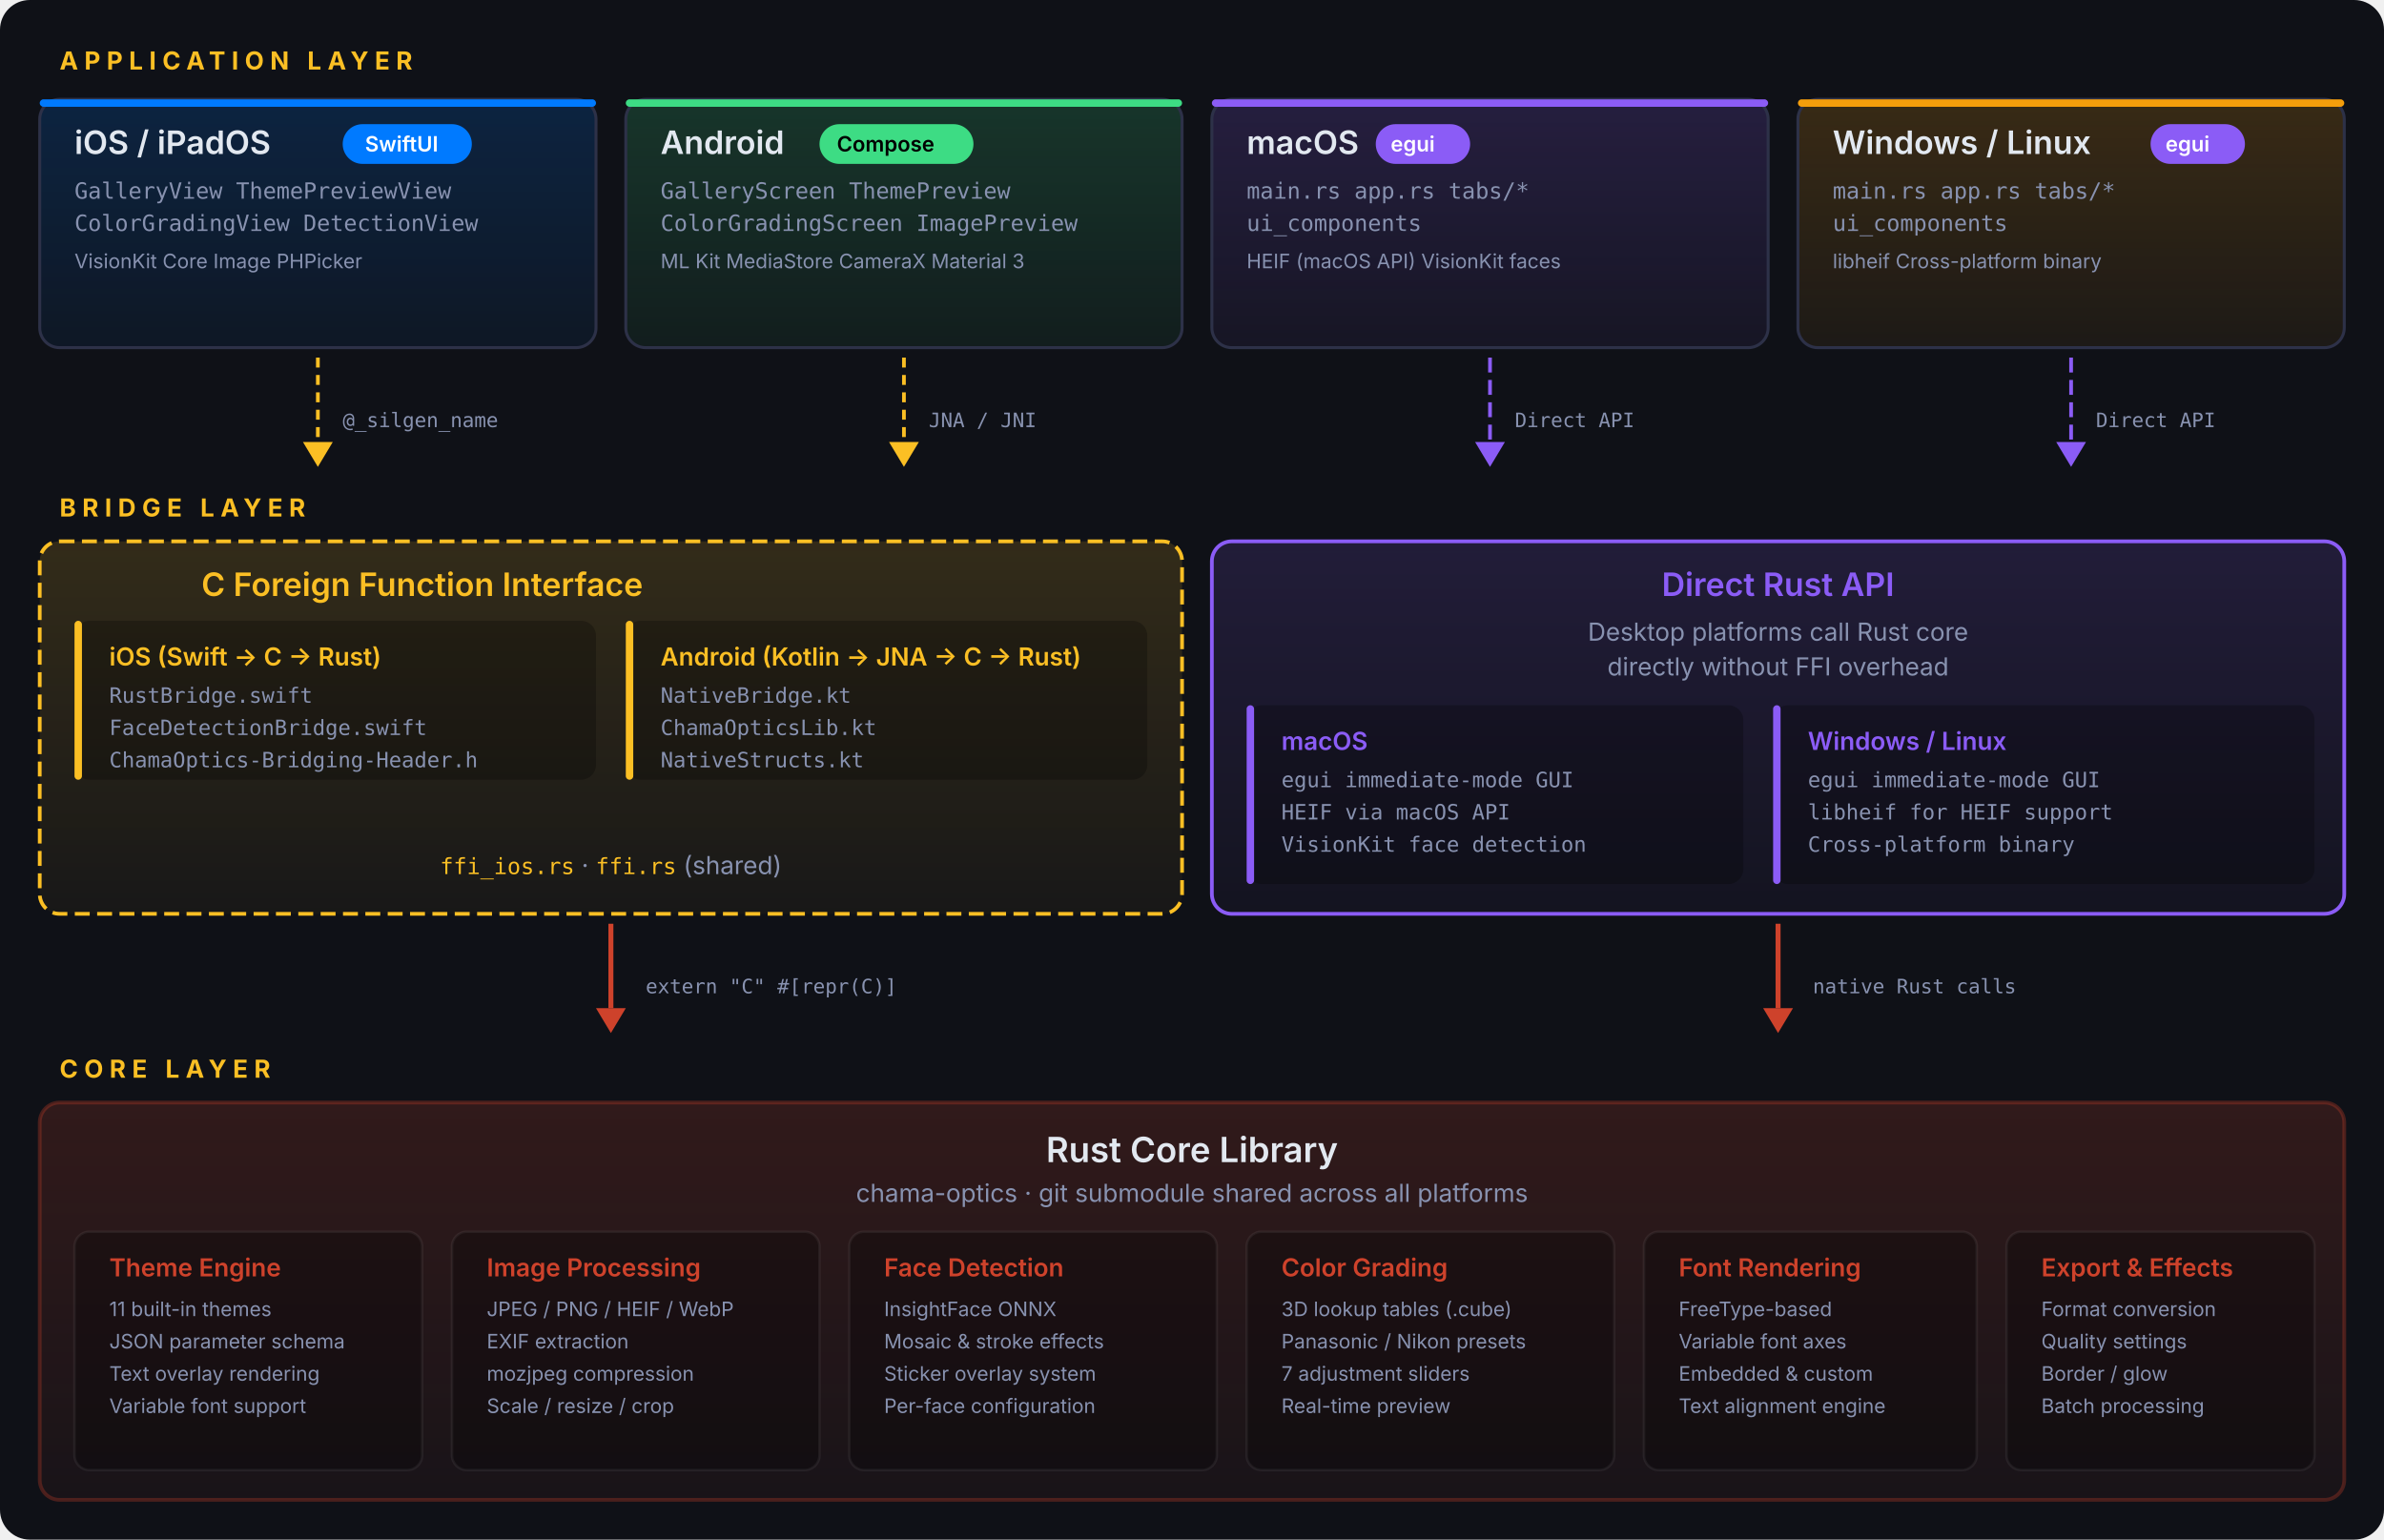
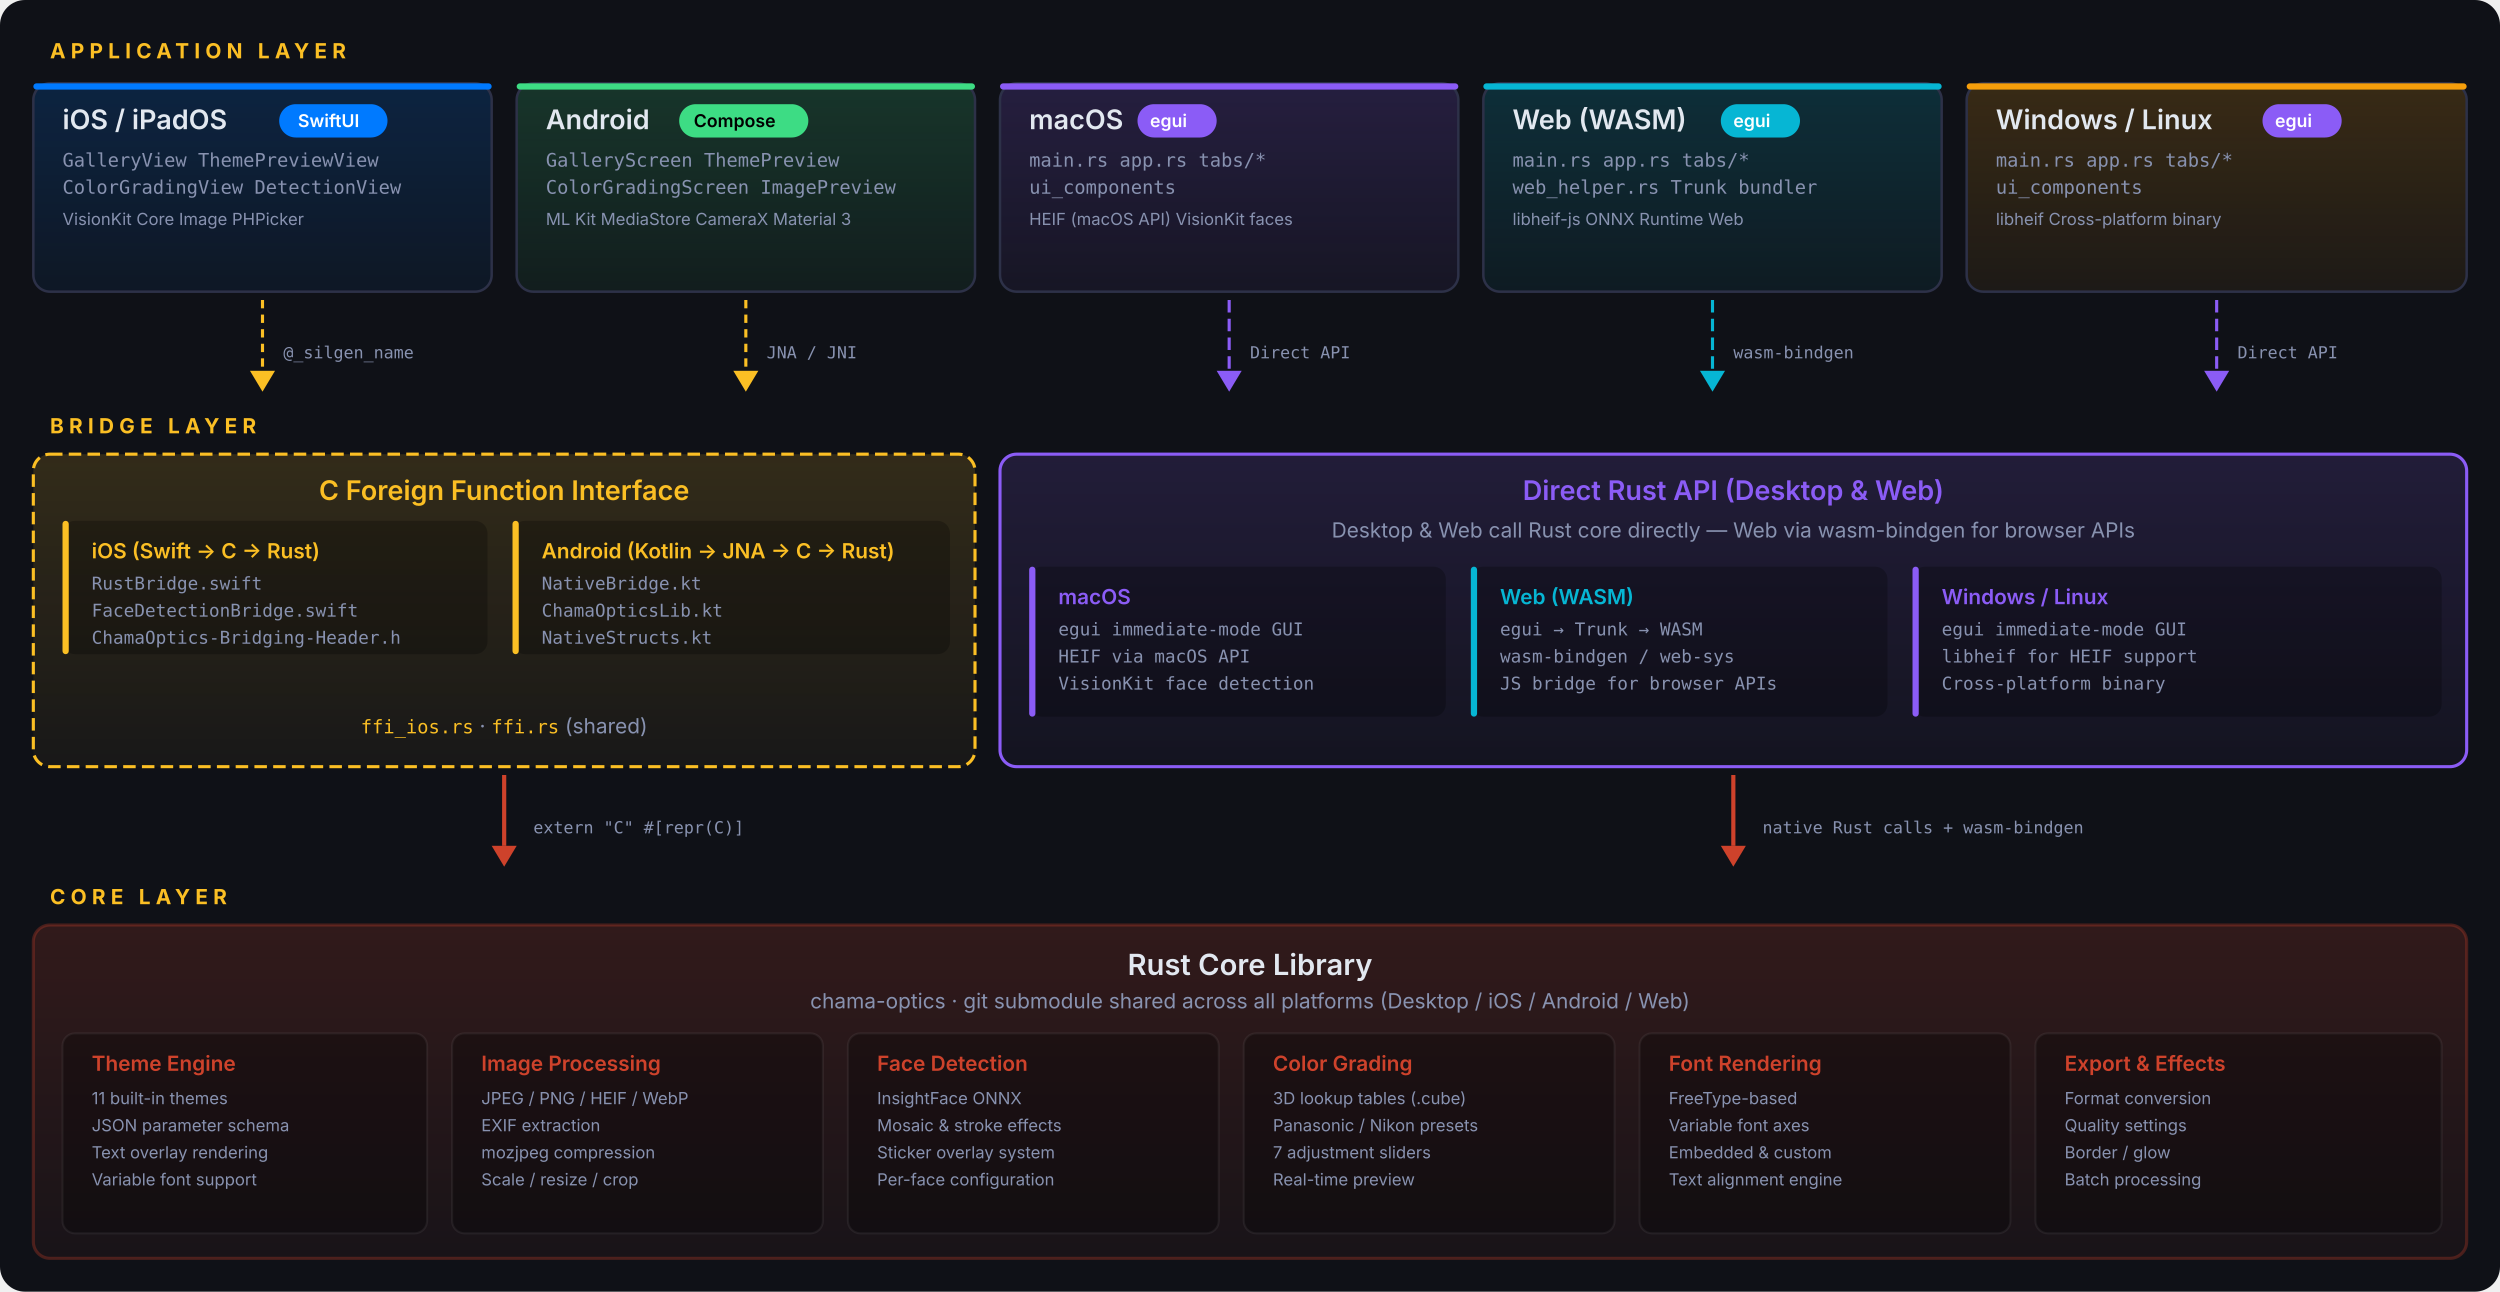
- <svg xmlns="http://www.w3.org/2000/svg" viewBox="0 0 960 620" font-family="-apple-system, BlinkMacSystemFont, 'SF Pro Display', 'Segoe UI', sans-serif">
+ <svg xmlns="http://www.w3.org/2000/svg" viewBox="0 0 1200 620" font-family="-apple-system, BlinkMacSystemFont, 'SF Pro Display', 'Segoe UI', sans-serif">
  <defs>
    <linearGradient id="iosBg" x1="0" y1="0" x2="0" y2="1">
      <stop offset="0%" stop-color="#007AFF" stop-opacity="0.18" />
      <stop offset="100%" stop-color="#007AFF" stop-opacity="0.06" />
    </linearGradient>
    <linearGradient id="androidBg" x1="0" y1="0" x2="0" y2="1">
      <stop offset="0%" stop-color="#3ddc84" stop-opacity="0.18" />
      <stop offset="100%" stop-color="#3ddc84" stop-opacity="0.06" />
    </linearGradient>
    <linearGradient id="macosBg" x1="0" y1="0" x2="0" y2="1">
      <stop offset="0%" stop-color="#8b5cf6" stop-opacity="0.18" />
      <stop offset="100%" stop-color="#8b5cf6" stop-opacity="0.06" />
+     </linearGradient>
+     <linearGradient id="webBg" x1="0" y1="0" x2="0" y2="1">
+       <stop offset="0%" stop-color="#06b6d4" stop-opacity="0.18" />
+       <stop offset="100%" stop-color="#06b6d4" stop-opacity="0.06" />
    </linearGradient>
    <linearGradient id="winBg" x1="0" y1="0" x2="0" y2="1">
      <stop offset="0%" stop-color="#f59e0b" stop-opacity="0.18" />
      <stop offset="100%" stop-color="#f59e0b" stop-opacity="0.06" />
    </linearGradient>
    <linearGradient id="ffiBg" x1="0" y1="0" x2="0" y2="1">
      <stop offset="0%" stop-color="#fbbf24" stop-opacity="0.15" />
      <stop offset="100%" stop-color="#fbbf24" stop-opacity="0.04" />
    </linearGradient>
    <linearGradient id="directBg" x1="0" y1="0" x2="0" y2="1">
      <stop offset="0%" stop-color="#8b5cf6" stop-opacity="0.15" />
      <stop offset="100%" stop-color="#8b5cf6" stop-opacity="0.04" />
    </linearGradient>
    <linearGradient id="rustBg" x1="0" y1="0" x2="0" y2="1">
      <stop offset="0%" stop-color="#ce422b" stop-opacity="0.18" />
      <stop offset="100%" stop-color="#ce422b" stop-opacity="0.05" />
    </linearGradient>
  </defs>
-   <rect width="960" height="620" rx="12" fill="#0f1117" />
+   <rect width="1200" height="620" rx="12" fill="#0f1117" />
  <text x="24" y="28" fill="#fbbf24" font-size="10" font-weight="700" letter-spacing="2.5" text-transform="uppercase">APPLICATION LAYER</text>
-   <rect x="16" y="40" width="224" height="100" rx="8" fill="url(#iosBg)" stroke="#2d3148" stroke-width="1.2" />
-   <rect x="16" y="40" width="224" height="3" rx="1.5" fill="#007AFF" />
+   <rect x="16" y="40" width="220" height="100" rx="8" fill="url(#iosBg)" stroke="#2d3148" stroke-width="1.2" />
+   <rect x="16" y="40" width="220" height="3" rx="1.5" fill="#007AFF" />
  <text x="30" y="62" fill="#e2e8f0" font-size="13" font-weight="600">iOS / iPadOS</text>
-   <rect x="138" y="50" width="52" height="16" rx="8" fill="#007AFF" />
-   <text x="147" y="61" fill="#fff" font-size="8.5" font-weight="600">SwiftUI</text>
+   <rect x="134" y="50" width="52" height="16" rx="8" fill="#007AFF" />
+   <text x="143" y="61" fill="#fff" font-size="8.5" font-weight="600">SwiftUI</text>
  <text x="30" y="80" fill="#8892b0" font-size="9" font-family="'SF Mono','Fira Code',monospace">GalleryView  ThemePreviewView</text>
  <text x="30" y="93" fill="#8892b0" font-size="9" font-family="'SF Mono','Fira Code',monospace">ColorGradingView  DetectionView</text>
  <text x="30" y="108" fill="#8892b0" font-size="8">VisionKit  Core Image  PHPicker</text>
-   <rect x="252" y="40" width="224" height="100" rx="8" fill="url(#androidBg)" stroke="#2d3148" stroke-width="1.2" />
-   <rect x="252" y="40" width="224" height="3" rx="1.5" fill="#3ddc84" />
-   <text x="266" y="62" fill="#e2e8f0" font-size="13" font-weight="600">Android</text>
-   <rect x="330" y="50" width="62" height="16" rx="8" fill="#3ddc84" />
-   <text x="337" y="61" fill="#000" font-size="8.5" font-weight="600">Compose</text>
-   <text x="266" y="80" fill="#8892b0" font-size="9" font-family="'SF Mono','Fira Code',monospace">GalleryScreen  ThemePreview</text>
-   <text x="266" y="93" fill="#8892b0" font-size="9" font-family="'SF Mono','Fira Code',monospace">ColorGradingScreen  ImagePreview</text>
-   <text x="266" y="108" fill="#8892b0" font-size="8">ML Kit  MediaStore  CameraX  Material 3</text>
-   <rect x="488" y="40" width="224" height="100" rx="8" fill="url(#macosBg)" stroke="#2d3148" stroke-width="1.2" />
-   <rect x="488" y="40" width="224" height="3" rx="1.5" fill="#8b5cf6" />
-   <text x="502" y="62" fill="#e2e8f0" font-size="13" font-weight="600">macOS</text>
-   <rect x="554" y="50" width="38" height="16" rx="8" fill="#8b5cf6" />
-   <text x="560" y="61" fill="#fff" font-size="8.5" font-weight="600">egui</text>
-   <text x="502" y="80" fill="#8892b0" font-size="9" font-family="'SF Mono','Fira Code',monospace">main.rs  app.rs  tabs/*</text>
-   <text x="502" y="93" fill="#8892b0" font-size="9" font-family="'SF Mono','Fira Code',monospace">ui_components</text>
-   <text x="502" y="108" fill="#8892b0" font-size="8">HEIF (macOS API)  VisionKit faces</text>
-   <rect x="724" y="40" width="220" height="100" rx="8" fill="url(#winBg)" stroke="#2d3148" stroke-width="1.2" />
-   <rect x="724" y="40" width="220" height="3" rx="1.5" fill="#f59e0b" />
-   <text x="738" y="62" fill="#e2e8f0" font-size="13" font-weight="600">Windows / Linux</text>
-   <rect x="866" y="50" width="38" height="16" rx="8" fill="#8b5cf6" />
-   <text x="872" y="61" fill="#fff" font-size="8.5" font-weight="600">egui</text>
-   <text x="738" y="80" fill="#8892b0" font-size="9" font-family="'SF Mono','Fira Code',monospace">main.rs  app.rs  tabs/*</text>
-   <text x="738" y="93" fill="#8892b0" font-size="9" font-family="'SF Mono','Fira Code',monospace">ui_components</text>
-   <text x="738" y="108" fill="#8892b0" font-size="8">libheif  Cross-platform binary</text>
-   <line x1="128" y1="144" x2="128" y2="178" stroke="#fbbf24" stroke-width="1.5" stroke-dasharray="4,3" />
-   <polygon points="122,178 128,188 134,178" fill="#fbbf24" />
-   <text x="138" y="172" fill="#8892b0" font-size="8" font-family="'SF Mono','Fira Code',monospace">@_silgen_name</text>
-   <line x1="364" y1="144" x2="364" y2="178" stroke="#fbbf24" stroke-width="1.5" stroke-dasharray="4,3" />
-   <polygon points="358,178 364,188 370,178" fill="#fbbf24" />
-   <text x="374" y="172" fill="#8892b0" font-size="8" font-family="'SF Mono','Fira Code',monospace">JNA / JNI</text>
-   <line x1="600" y1="144" x2="600" y2="178" stroke="#8b5cf6" stroke-width="1.5" stroke-dasharray="6,3" />
-   <polygon points="594,178 600,188 606,178" fill="#8b5cf6" />
-   <text x="610" y="172" fill="#8892b0" font-size="8" font-family="'SF Mono','Fira Code',monospace">Direct API</text>
-   <line x1="834" y1="144" x2="834" y2="178" stroke="#8b5cf6" stroke-width="1.5" stroke-dasharray="6,3" />
-   <polygon points="828,178 834,188 840,178" fill="#8b5cf6" />
-   <text x="844" y="172" fill="#8892b0" font-size="8" font-family="'SF Mono','Fira Code',monospace">Direct API</text>
+   <rect x="248" y="40" width="220" height="100" rx="8" fill="url(#androidBg)" stroke="#2d3148" stroke-width="1.2" />
+   <rect x="248" y="40" width="220" height="3" rx="1.5" fill="#3ddc84" />
+   <text x="262" y="62" fill="#e2e8f0" font-size="13" font-weight="600">Android</text>
+   <rect x="326" y="50" width="62" height="16" rx="8" fill="#3ddc84" />
+   <text x="333" y="61" fill="#000" font-size="8.5" font-weight="600">Compose</text>
+   <text x="262" y="80" fill="#8892b0" font-size="9" font-family="'SF Mono','Fira Code',monospace">GalleryScreen  ThemePreview</text>
+   <text x="262" y="93" fill="#8892b0" font-size="9" font-family="'SF Mono','Fira Code',monospace">ColorGradingScreen  ImagePreview</text>
+   <text x="262" y="108" fill="#8892b0" font-size="8">ML Kit  MediaStore  CameraX  Material 3</text>
+   <rect x="480" y="40" width="220" height="100" rx="8" fill="url(#macosBg)" stroke="#2d3148" stroke-width="1.2" />
+   <rect x="480" y="40" width="220" height="3" rx="1.5" fill="#8b5cf6" />
+   <text x="494" y="62" fill="#e2e8f0" font-size="13" font-weight="600">macOS</text>
+   <rect x="546" y="50" width="38" height="16" rx="8" fill="#8b5cf6" />
+   <text x="552" y="61" fill="#fff" font-size="8.5" font-weight="600">egui</text>
+   <text x="494" y="80" fill="#8892b0" font-size="9" font-family="'SF Mono','Fira Code',monospace">main.rs  app.rs  tabs/*</text>
+   <text x="494" y="93" fill="#8892b0" font-size="9" font-family="'SF Mono','Fira Code',monospace">ui_components</text>
+   <text x="494" y="108" fill="#8892b0" font-size="8">HEIF (macOS API)  VisionKit faces</text>
+   <rect x="712" y="40" width="220" height="100" rx="8" fill="url(#webBg)" stroke="#2d3148" stroke-width="1.2" />
+   <rect x="712" y="40" width="220" height="3" rx="1.5" fill="#06b6d4" />
+   <text x="726" y="62" fill="#e2e8f0" font-size="13" font-weight="600">Web (WASM)</text>
+   <rect x="826" y="50" width="38" height="16" rx="8" fill="#06b6d4" />
+   <text x="832" y="61" fill="#fff" font-size="8.5" font-weight="600">egui</text>
+   <text x="726" y="80" fill="#8892b0" font-size="9" font-family="'SF Mono','Fira Code',monospace">main.rs  app.rs  tabs/*</text>
+   <text x="726" y="93" fill="#8892b0" font-size="9" font-family="'SF Mono','Fira Code',monospace">web_helper.rs  Trunk bundler</text>
+   <text x="726" y="108" fill="#8892b0" font-size="8">libheif-js  ONNX Runtime Web</text>
+   <rect x="944" y="40" width="240" height="100" rx="8" fill="url(#winBg)" stroke="#2d3148" stroke-width="1.2" />
+   <rect x="944" y="40" width="240" height="3" rx="1.5" fill="#f59e0b" />
+   <text x="958" y="62" fill="#e2e8f0" font-size="13" font-weight="600">Windows / Linux</text>
+   <rect x="1086" y="50" width="38" height="16" rx="8" fill="#8b5cf6" />
+   <text x="1092" y="61" fill="#fff" font-size="8.5" font-weight="600">egui</text>
+   <text x="958" y="80" fill="#8892b0" font-size="9" font-family="'SF Mono','Fira Code',monospace">main.rs  app.rs  tabs/*</text>
+   <text x="958" y="93" fill="#8892b0" font-size="9" font-family="'SF Mono','Fira Code',monospace">ui_components</text>
+   <text x="958" y="108" fill="#8892b0" font-size="8">libheif  Cross-platform binary</text>
+   <line x1="126" y1="144" x2="126" y2="178" stroke="#fbbf24" stroke-width="1.5" stroke-dasharray="4,3" />
+   <polygon points="120,178 126,188 132,178" fill="#fbbf24" />
+   <text x="136" y="172" fill="#8892b0" font-size="8" font-family="'SF Mono','Fira Code',monospace">@_silgen_name</text>
+   <line x1="358" y1="144" x2="358" y2="178" stroke="#fbbf24" stroke-width="1.5" stroke-dasharray="4,3" />
+   <polygon points="352,178 358,188 364,178" fill="#fbbf24" />
+   <text x="368" y="172" fill="#8892b0" font-size="8" font-family="'SF Mono','Fira Code',monospace">JNA / JNI</text>
+   <line x1="590" y1="144" x2="590" y2="178" stroke="#8b5cf6" stroke-width="1.5" stroke-dasharray="6,3" />
+   <polygon points="584,178 590,188 596,178" fill="#8b5cf6" />
+   <text x="600" y="172" fill="#8892b0" font-size="8" font-family="'SF Mono','Fira Code',monospace">Direct API</text>
+   <line x1="822" y1="144" x2="822" y2="178" stroke="#06b6d4" stroke-width="1.5" stroke-dasharray="6,3" />
+   <polygon points="816,178 822,188 828,178" fill="#06b6d4" />
+   <text x="832" y="172" fill="#8892b0" font-size="8" font-family="'SF Mono','Fira Code',monospace">wasm-bindgen</text>
+   <line x1="1064" y1="144" x2="1064" y2="178" stroke="#8b5cf6" stroke-width="1.5" stroke-dasharray="6,3" />
+   <polygon points="1058,178 1064,188 1070,178" fill="#8b5cf6" />
+   <text x="1074" y="172" fill="#8892b0" font-size="8" font-family="'SF Mono','Fira Code',monospace">Direct API</text>
  <text x="24" y="208" fill="#fbbf24" font-size="10" font-weight="700" letter-spacing="2.5">BRIDGE LAYER</text>
-   <rect x="16" y="218" width="460" height="150" rx="8" fill="url(#ffiBg)" stroke="#fbbf24" stroke-width="1.5" stroke-dasharray="6,3" />
-   <text x="170" y="240" fill="#fbbf24" font-size="13" font-weight="600" text-anchor="middle">C Foreign Function Interface</text>
-   <rect x="30" y="250" width="210" height="64" rx="6" fill="rgba(0,0,0,0.25)" />
+   <rect x="16" y="218" width="452" height="150" rx="8" fill="url(#ffiBg)" stroke="#fbbf24" stroke-width="1.5" stroke-dasharray="6,3" />
+   <text x="242" y="240" fill="#fbbf24" font-size="13" font-weight="600" text-anchor="middle">C Foreign Function Interface</text>
+   <rect x="30" y="250" width="204" height="64" rx="6" fill="rgba(0,0,0,0.25)" />
  <rect x="30" y="250" width="3" height="64" rx="1.5" fill="#fbbf24" />
  <text x="44" y="268" fill="#fbbf24" font-size="10" font-weight="600">iOS  (Swift → C → Rust)</text>
  <text x="44" y="283" fill="#8892b0" font-size="8.5" font-family="'SF Mono','Fira Code',monospace">RustBridge.swift</text>
  <text x="44" y="296" fill="#8892b0" font-size="8.5" font-family="'SF Mono','Fira Code',monospace">FaceDetectionBridge.swift</text>
  <text x="44" y="309" fill="#8892b0" font-size="8.5" font-family="'SF Mono','Fira Code',monospace">ChamaOptics-Bridging-Header.h</text>
-   <rect x="252" y="250" width="210" height="64" rx="6" fill="rgba(0,0,0,0.25)" />
-   <rect x="252" y="250" width="3" height="64" rx="1.5" fill="#fbbf24" />
-   <text x="266" y="268" fill="#fbbf24" font-size="10" font-weight="600">Android  (Kotlin → JNA → C → Rust)</text>
-   <text x="266" y="283" fill="#8892b0" font-size="8.5" font-family="'SF Mono','Fira Code',monospace">NativeBridge.kt</text>
-   <text x="266" y="296" fill="#8892b0" font-size="8.5" font-family="'SF Mono','Fira Code',monospace">ChamaOpticsLib.kt</text>
-   <text x="266" y="309" fill="#8892b0" font-size="8.5" font-family="'SF Mono','Fira Code',monospace">NativeStructs.kt</text>
-   <text x="246" y="352" fill="#8892b0" font-size="10" text-anchor="middle">
+   <rect x="246" y="250" width="210" height="64" rx="6" fill="rgba(0,0,0,0.25)" />
+   <rect x="246" y="250" width="3" height="64" rx="1.5" fill="#fbbf24" />
+   <text x="260" y="268" fill="#fbbf24" font-size="10" font-weight="600">Android  (Kotlin → JNA → C → Rust)</text>
+   <text x="260" y="283" fill="#8892b0" font-size="8.5" font-family="'SF Mono','Fira Code',monospace">NativeBridge.kt</text>
+   <text x="260" y="296" fill="#8892b0" font-size="8.5" font-family="'SF Mono','Fira Code',monospace">ChamaOpticsLib.kt</text>
+   <text x="260" y="309" fill="#8892b0" font-size="8.5" font-family="'SF Mono','Fira Code',monospace">NativeStructs.kt</text>
+   <text x="242" y="352" fill="#8892b0" font-size="10" text-anchor="middle">
    <tspan fill="#fbbf24" font-family="'SF Mono','Fira Code',monospace" font-size="9">ffi_ios.rs</tspan> · <tspan fill="#fbbf24" font-family="'SF Mono','Fira Code',monospace" font-size="9">ffi.rs</tspan> (shared)</text>
-   <rect x="488" y="218" width="456" height="150" rx="8" fill="url(#directBg)" stroke="#8b5cf6" stroke-width="1.5" />
-   <text x="716" y="240" fill="#8b5cf6" font-size="13" font-weight="600" text-anchor="middle">Direct Rust API</text>
-   <text x="716" y="258" fill="#8892b0" font-size="10" text-anchor="middle">Desktop platforms call Rust core</text>
-   <text x="716" y="272" fill="#8892b0" font-size="10" text-anchor="middle">directly without FFI overhead</text>
-   <rect x="502" y="284" width="200" height="72" rx="6" fill="rgba(0,0,0,0.25)" />
-   <rect x="502" y="284" width="3" height="72" rx="1.5" fill="#8b5cf6" />
-   <text x="516" y="302" fill="#8b5cf6" font-size="10" font-weight="600">macOS</text>
-   <text x="516" y="317" fill="#8892b0" font-size="8.5" font-family="'SF Mono','Fira Code',monospace">egui immediate-mode GUI</text>
-   <text x="516" y="330" fill="#8892b0" font-size="8.5" font-family="'SF Mono','Fira Code',monospace">HEIF via macOS API</text>
-   <text x="516" y="343" fill="#8892b0" font-size="8.5" font-family="'SF Mono','Fira Code',monospace">VisionKit face detection</text>
-   <rect x="714" y="284" width="218" height="72" rx="6" fill="rgba(0,0,0,0.25)" />
-   <rect x="714" y="284" width="3" height="72" rx="1.5" fill="#8b5cf6" />
-   <text x="728" y="302" fill="#8b5cf6" font-size="10" font-weight="600">Windows / Linux</text>
-   <text x="728" y="317" fill="#8892b0" font-size="8.5" font-family="'SF Mono','Fira Code',monospace">egui immediate-mode GUI</text>
-   <text x="728" y="330" fill="#8892b0" font-size="8.5" font-family="'SF Mono','Fira Code',monospace">libheif for HEIF support</text>
-   <text x="728" y="343" fill="#8892b0" font-size="8.5" font-family="'SF Mono','Fira Code',monospace">Cross-platform binary</text>
-   <line x1="246" y1="372" x2="246" y2="406" stroke="#ce422b" stroke-width="2" />
-   <polygon points="240,406 246,416 252,406" fill="#ce422b" />
-   <text x="260" y="400" fill="#8892b0" font-size="8" font-family="'SF Mono','Fira Code',monospace">extern "C" #[repr(C)]</text>
-   <line x1="716" y1="372" x2="716" y2="406" stroke="#ce422b" stroke-width="2" />
-   <polygon points="710,406 716,416 722,406" fill="#ce422b" />
-   <text x="730" y="400" fill="#8892b0" font-size="8" font-family="'SF Mono','Fira Code',monospace">native Rust calls</text>
+   <rect x="480" y="218" width="704" height="150" rx="8" fill="url(#directBg)" stroke="#8b5cf6" stroke-width="1.5" />
+   <text x="832" y="240" fill="#8b5cf6" font-size="13" font-weight="600" text-anchor="middle">Direct Rust API (Desktop &amp; Web)</text>
+   <text x="832" y="258" fill="#8892b0" font-size="10" text-anchor="middle">Desktop &amp; Web call Rust core directly — Web via wasm-bindgen for browser APIs</text>
+   <rect x="494" y="272" width="200" height="72" rx="6" fill="rgba(0,0,0,0.25)" />
+   <rect x="494" y="272" width="3" height="72" rx="1.5" fill="#8b5cf6" />
+   <text x="508" y="290" fill="#8b5cf6" font-size="10" font-weight="600">macOS</text>
+   <text x="508" y="305" fill="#8892b0" font-size="8.5" font-family="'SF Mono','Fira Code',monospace">egui immediate-mode GUI</text>
+   <text x="508" y="318" fill="#8892b0" font-size="8.5" font-family="'SF Mono','Fira Code',monospace">HEIF via macOS API</text>
+   <text x="508" y="331" fill="#8892b0" font-size="8.5" font-family="'SF Mono','Fira Code',monospace">VisionKit face detection</text>
+   <rect x="706" y="272" width="200" height="72" rx="6" fill="rgba(0,0,0,0.25)" />
+   <rect x="706" y="272" width="3" height="72" rx="1.5" fill="#06b6d4" />
+   <text x="720" y="290" fill="#06b6d4" font-size="10" font-weight="600">Web (WASM)</text>
+   <text x="720" y="305" fill="#8892b0" font-size="8.5" font-family="'SF Mono','Fira Code',monospace">egui → Trunk → WASM</text>
+   <text x="720" y="318" fill="#8892b0" font-size="8.5" font-family="'SF Mono','Fira Code',monospace">wasm-bindgen / web-sys</text>
+   <text x="720" y="331" fill="#8892b0" font-size="8.5" font-family="'SF Mono','Fira Code',monospace">JS bridge for browser APIs</text>
+   <rect x="918" y="272" width="254" height="72" rx="6" fill="rgba(0,0,0,0.25)" />
+   <rect x="918" y="272" width="3" height="72" rx="1.5" fill="#8b5cf6" />
+   <text x="932" y="290" fill="#8b5cf6" font-size="10" font-weight="600">Windows / Linux</text>
+   <text x="932" y="305" fill="#8892b0" font-size="8.5" font-family="'SF Mono','Fira Code',monospace">egui immediate-mode GUI</text>
+   <text x="932" y="318" fill="#8892b0" font-size="8.5" font-family="'SF Mono','Fira Code',monospace">libheif for HEIF support</text>
+   <text x="932" y="331" fill="#8892b0" font-size="8.5" font-family="'SF Mono','Fira Code',monospace">Cross-platform binary</text>
+   <line x1="242" y1="372" x2="242" y2="406" stroke="#ce422b" stroke-width="2" />
+   <polygon points="236,406 242,416 248,406" fill="#ce422b" />
+   <text x="256" y="400" fill="#8892b0" font-size="8" font-family="'SF Mono','Fira Code',monospace">extern "C" #[repr(C)]</text>
+   <line x1="832" y1="372" x2="832" y2="406" stroke="#ce422b" stroke-width="2" />
+   <polygon points="826,406 832,416 838,406" fill="#ce422b" />
+   <text x="846" y="400" fill="#8892b0" font-size="8" font-family="'SF Mono','Fira Code',monospace">native Rust calls + wasm-bindgen</text>
  <text x="24" y="434" fill="#fbbf24" font-size="10" font-weight="700" letter-spacing="2.5">CORE LAYER</text>
-   <rect x="16" y="444" width="928" height="160" rx="8" fill="url(#rustBg)" stroke="rgba(206,66,43,0.3)" stroke-width="1.5" />
-   <text x="480" y="468" fill="#e2e8f0" font-size="14" font-weight="600" text-anchor="middle">Rust Core Library</text>
-   <text x="480" y="484" fill="#8892b0" font-size="10" text-anchor="middle">chama-optics · git submodule shared across all platforms</text>
-   <rect x="30" y="496" width="140" height="96" rx="6" fill="rgba(0,0,0,0.3)" stroke="rgba(255,255,255,0.06)" />
+   <rect x="16" y="444" width="1168" height="160" rx="8" fill="url(#rustBg)" stroke="rgba(206,66,43,0.3)" stroke-width="1.5" />
+   <text x="600" y="468" fill="#e2e8f0" font-size="14" font-weight="600" text-anchor="middle">Rust Core Library</text>
+   <text x="600" y="484" fill="#8892b0" font-size="10" text-anchor="middle">chama-optics · git submodule shared across all platforms (Desktop / iOS / Android / Web)</text>
+   <rect x="30" y="496" width="175" height="96" rx="6" fill="rgba(0,0,0,0.3)" stroke="rgba(255,255,255,0.06)" />
  <text x="44" y="514" fill="#ce422b" font-size="10" font-weight="600">Theme Engine</text>
  <text x="44" y="530" fill="#8892b0" font-size="8">11 built-in themes</text>
  <text x="44" y="543" fill="#8892b0" font-size="8">JSON parameter schema</text>
  <text x="44" y="556" fill="#8892b0" font-size="8">Text overlay rendering</text>
  <text x="44" y="569" fill="#8892b0" font-size="8">Variable font support</text>
-   <rect x="182" y="496" width="148" height="96" rx="6" fill="rgba(0,0,0,0.3)" stroke="rgba(255,255,255,0.06)" />
-   <text x="196" y="514" fill="#ce422b" font-size="10" font-weight="600">Image Processing</text>
-   <text x="196" y="530" fill="#8892b0" font-size="8">JPEG / PNG / HEIF / WebP</text>
-   <text x="196" y="543" fill="#8892b0" font-size="8">EXIF extraction</text>
-   <text x="196" y="556" fill="#8892b0" font-size="8">mozjpeg compression</text>
-   <text x="196" y="569" fill="#8892b0" font-size="8">Scale / resize / crop</text>
-   <rect x="342" y="496" width="148" height="96" rx="6" fill="rgba(0,0,0,0.3)" stroke="rgba(255,255,255,0.06)" />
-   <text x="356" y="514" fill="#ce422b" font-size="10" font-weight="600">Face Detection</text>
-   <text x="356" y="530" fill="#8892b0" font-size="8">InsightFace ONNX</text>
-   <text x="356" y="543" fill="#8892b0" font-size="8">Mosaic &amp; stroke effects</text>
-   <text x="356" y="556" fill="#8892b0" font-size="8">Sticker overlay system</text>
-   <text x="356" y="569" fill="#8892b0" font-size="8">Per-face configuration</text>
-   <rect x="502" y="496" width="148" height="96" rx="6" fill="rgba(0,0,0,0.3)" stroke="rgba(255,255,255,0.06)" />
-   <text x="516" y="514" fill="#ce422b" font-size="10" font-weight="600">Color Grading</text>
-   <text x="516" y="530" fill="#8892b0" font-size="8">3D lookup tables (.cube)</text>
-   <text x="516" y="543" fill="#8892b0" font-size="8">Panasonic / Nikon presets</text>
-   <text x="516" y="556" fill="#8892b0" font-size="8">7 adjustment sliders</text>
-   <text x="516" y="569" fill="#8892b0" font-size="8">Real-time preview</text>
-   <rect x="662" y="496" width="134" height="96" rx="6" fill="rgba(0,0,0,0.3)" stroke="rgba(255,255,255,0.06)" />
-   <text x="676" y="514" fill="#ce422b" font-size="10" font-weight="600">Font Rendering</text>
-   <text x="676" y="530" fill="#8892b0" font-size="8">FreeType-based</text>
-   <text x="676" y="543" fill="#8892b0" font-size="8">Variable font axes</text>
-   <text x="676" y="556" fill="#8892b0" font-size="8">Embedded &amp; custom</text>
-   <text x="676" y="569" fill="#8892b0" font-size="8">Text alignment engine</text>
-   <rect x="808" y="496" width="124" height="96" rx="6" fill="rgba(0,0,0,0.3)" stroke="rgba(255,255,255,0.06)" />
-   <text x="822" y="514" fill="#ce422b" font-size="10" font-weight="600">Export &amp; Effects</text>
-   <text x="822" y="530" fill="#8892b0" font-size="8">Format conversion</text>
-   <text x="822" y="543" fill="#8892b0" font-size="8">Quality settings</text>
-   <text x="822" y="556" fill="#8892b0" font-size="8">Border / glow</text>
-   <text x="822" y="569" fill="#8892b0" font-size="8">Batch processing</text>
+   <rect x="217" y="496" width="178" height="96" rx="6" fill="rgba(0,0,0,0.3)" stroke="rgba(255,255,255,0.06)" />
+   <text x="231" y="514" fill="#ce422b" font-size="10" font-weight="600">Image Processing</text>
+   <text x="231" y="530" fill="#8892b0" font-size="8">JPEG / PNG / HEIF / WebP</text>
+   <text x="231" y="543" fill="#8892b0" font-size="8">EXIF extraction</text>
+   <text x="231" y="556" fill="#8892b0" font-size="8">mozjpeg compression</text>
+   <text x="231" y="569" fill="#8892b0" font-size="8">Scale / resize / crop</text>
+   <rect x="407" y="496" width="178" height="96" rx="6" fill="rgba(0,0,0,0.3)" stroke="rgba(255,255,255,0.06)" />
+   <text x="421" y="514" fill="#ce422b" font-size="10" font-weight="600">Face Detection</text>
+   <text x="421" y="530" fill="#8892b0" font-size="8">InsightFace ONNX</text>
+   <text x="421" y="543" fill="#8892b0" font-size="8">Mosaic &amp; stroke effects</text>
+   <text x="421" y="556" fill="#8892b0" font-size="8">Sticker overlay system</text>
+   <text x="421" y="569" fill="#8892b0" font-size="8">Per-face configuration</text>
+   <rect x="597" y="496" width="178" height="96" rx="6" fill="rgba(0,0,0,0.3)" stroke="rgba(255,255,255,0.06)" />
+   <text x="611" y="514" fill="#ce422b" font-size="10" font-weight="600">Color Grading</text>
+   <text x="611" y="530" fill="#8892b0" font-size="8">3D lookup tables (.cube)</text>
+   <text x="611" y="543" fill="#8892b0" font-size="8">Panasonic / Nikon presets</text>
+   <text x="611" y="556" fill="#8892b0" font-size="8">7 adjustment sliders</text>
+   <text x="611" y="569" fill="#8892b0" font-size="8">Real-time preview</text>
+   <rect x="787" y="496" width="178" height="96" rx="6" fill="rgba(0,0,0,0.3)" stroke="rgba(255,255,255,0.06)" />
+   <text x="801" y="514" fill="#ce422b" font-size="10" font-weight="600">Font Rendering</text>
+   <text x="801" y="530" fill="#8892b0" font-size="8">FreeType-based</text>
+   <text x="801" y="543" fill="#8892b0" font-size="8">Variable font axes</text>
+   <text x="801" y="556" fill="#8892b0" font-size="8">Embedded &amp; custom</text>
+   <text x="801" y="569" fill="#8892b0" font-size="8">Text alignment engine</text>
+   <rect x="977" y="496" width="195" height="96" rx="6" fill="rgba(0,0,0,0.3)" stroke="rgba(255,255,255,0.06)" />
+   <text x="991" y="514" fill="#ce422b" font-size="10" font-weight="600">Export &amp; Effects</text>
+   <text x="991" y="530" fill="#8892b0" font-size="8">Format conversion</text>
+   <text x="991" y="543" fill="#8892b0" font-size="8">Quality settings</text>
+   <text x="991" y="556" fill="#8892b0" font-size="8">Border / glow</text>
+   <text x="991" y="569" fill="#8892b0" font-size="8">Batch processing</text>
</svg>
